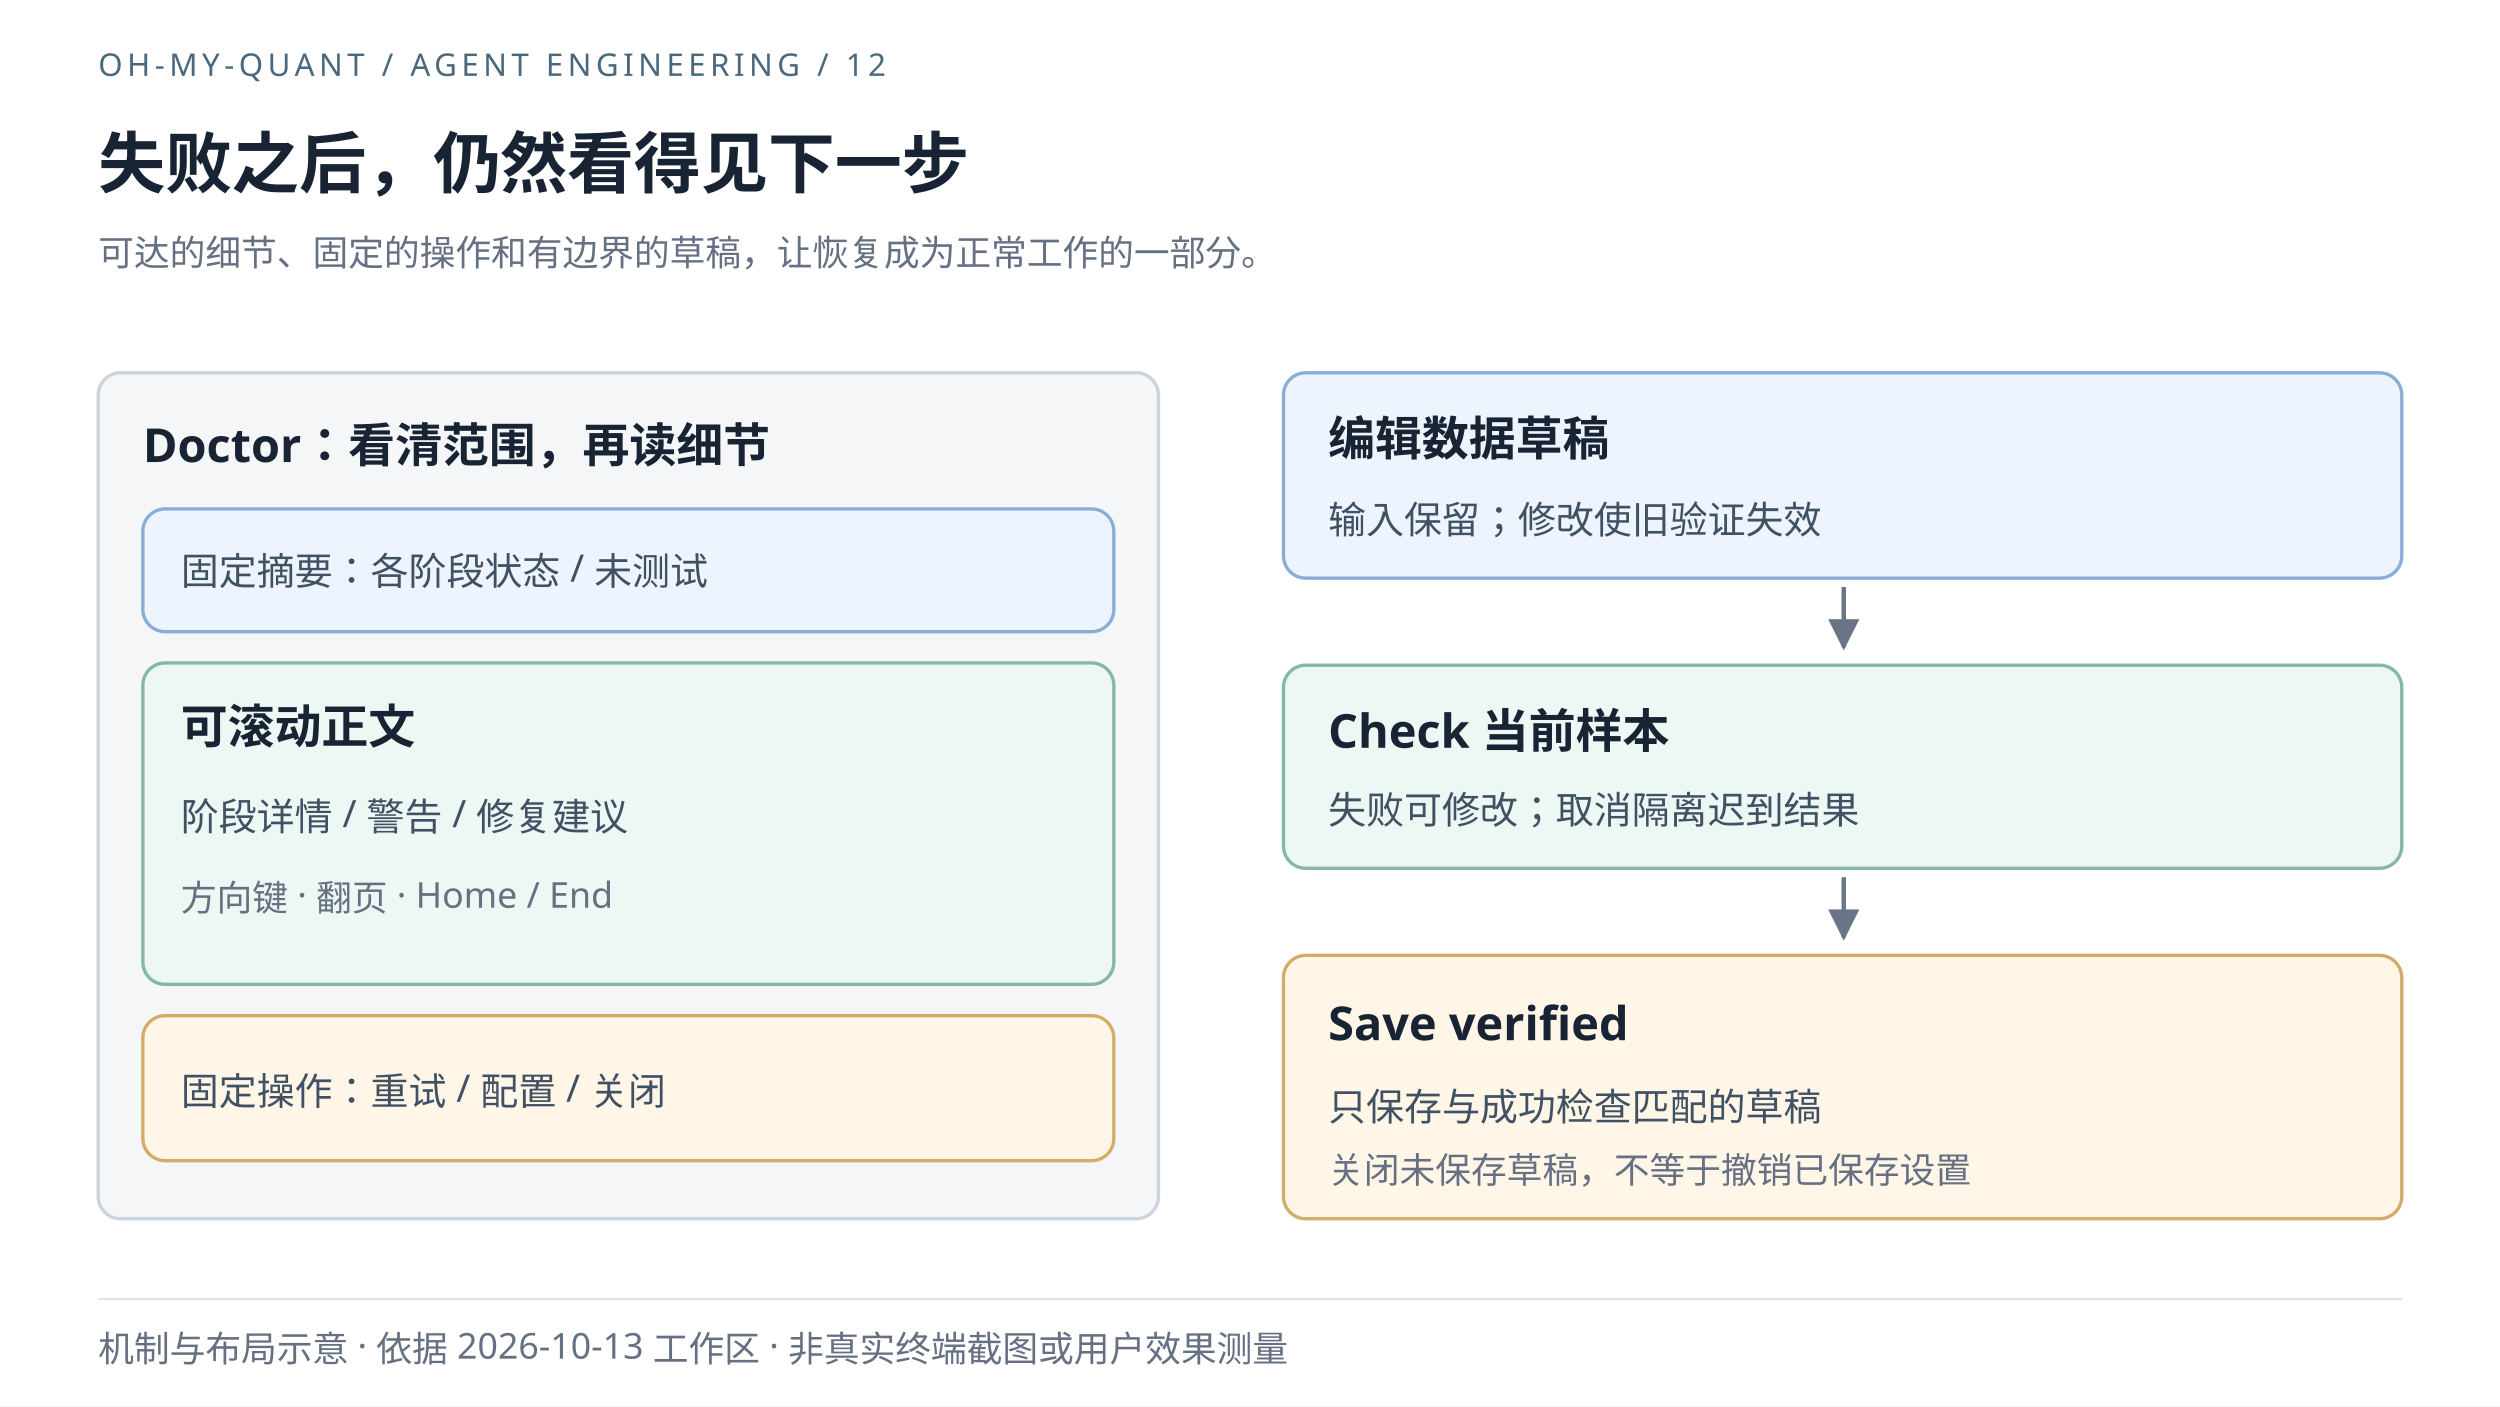
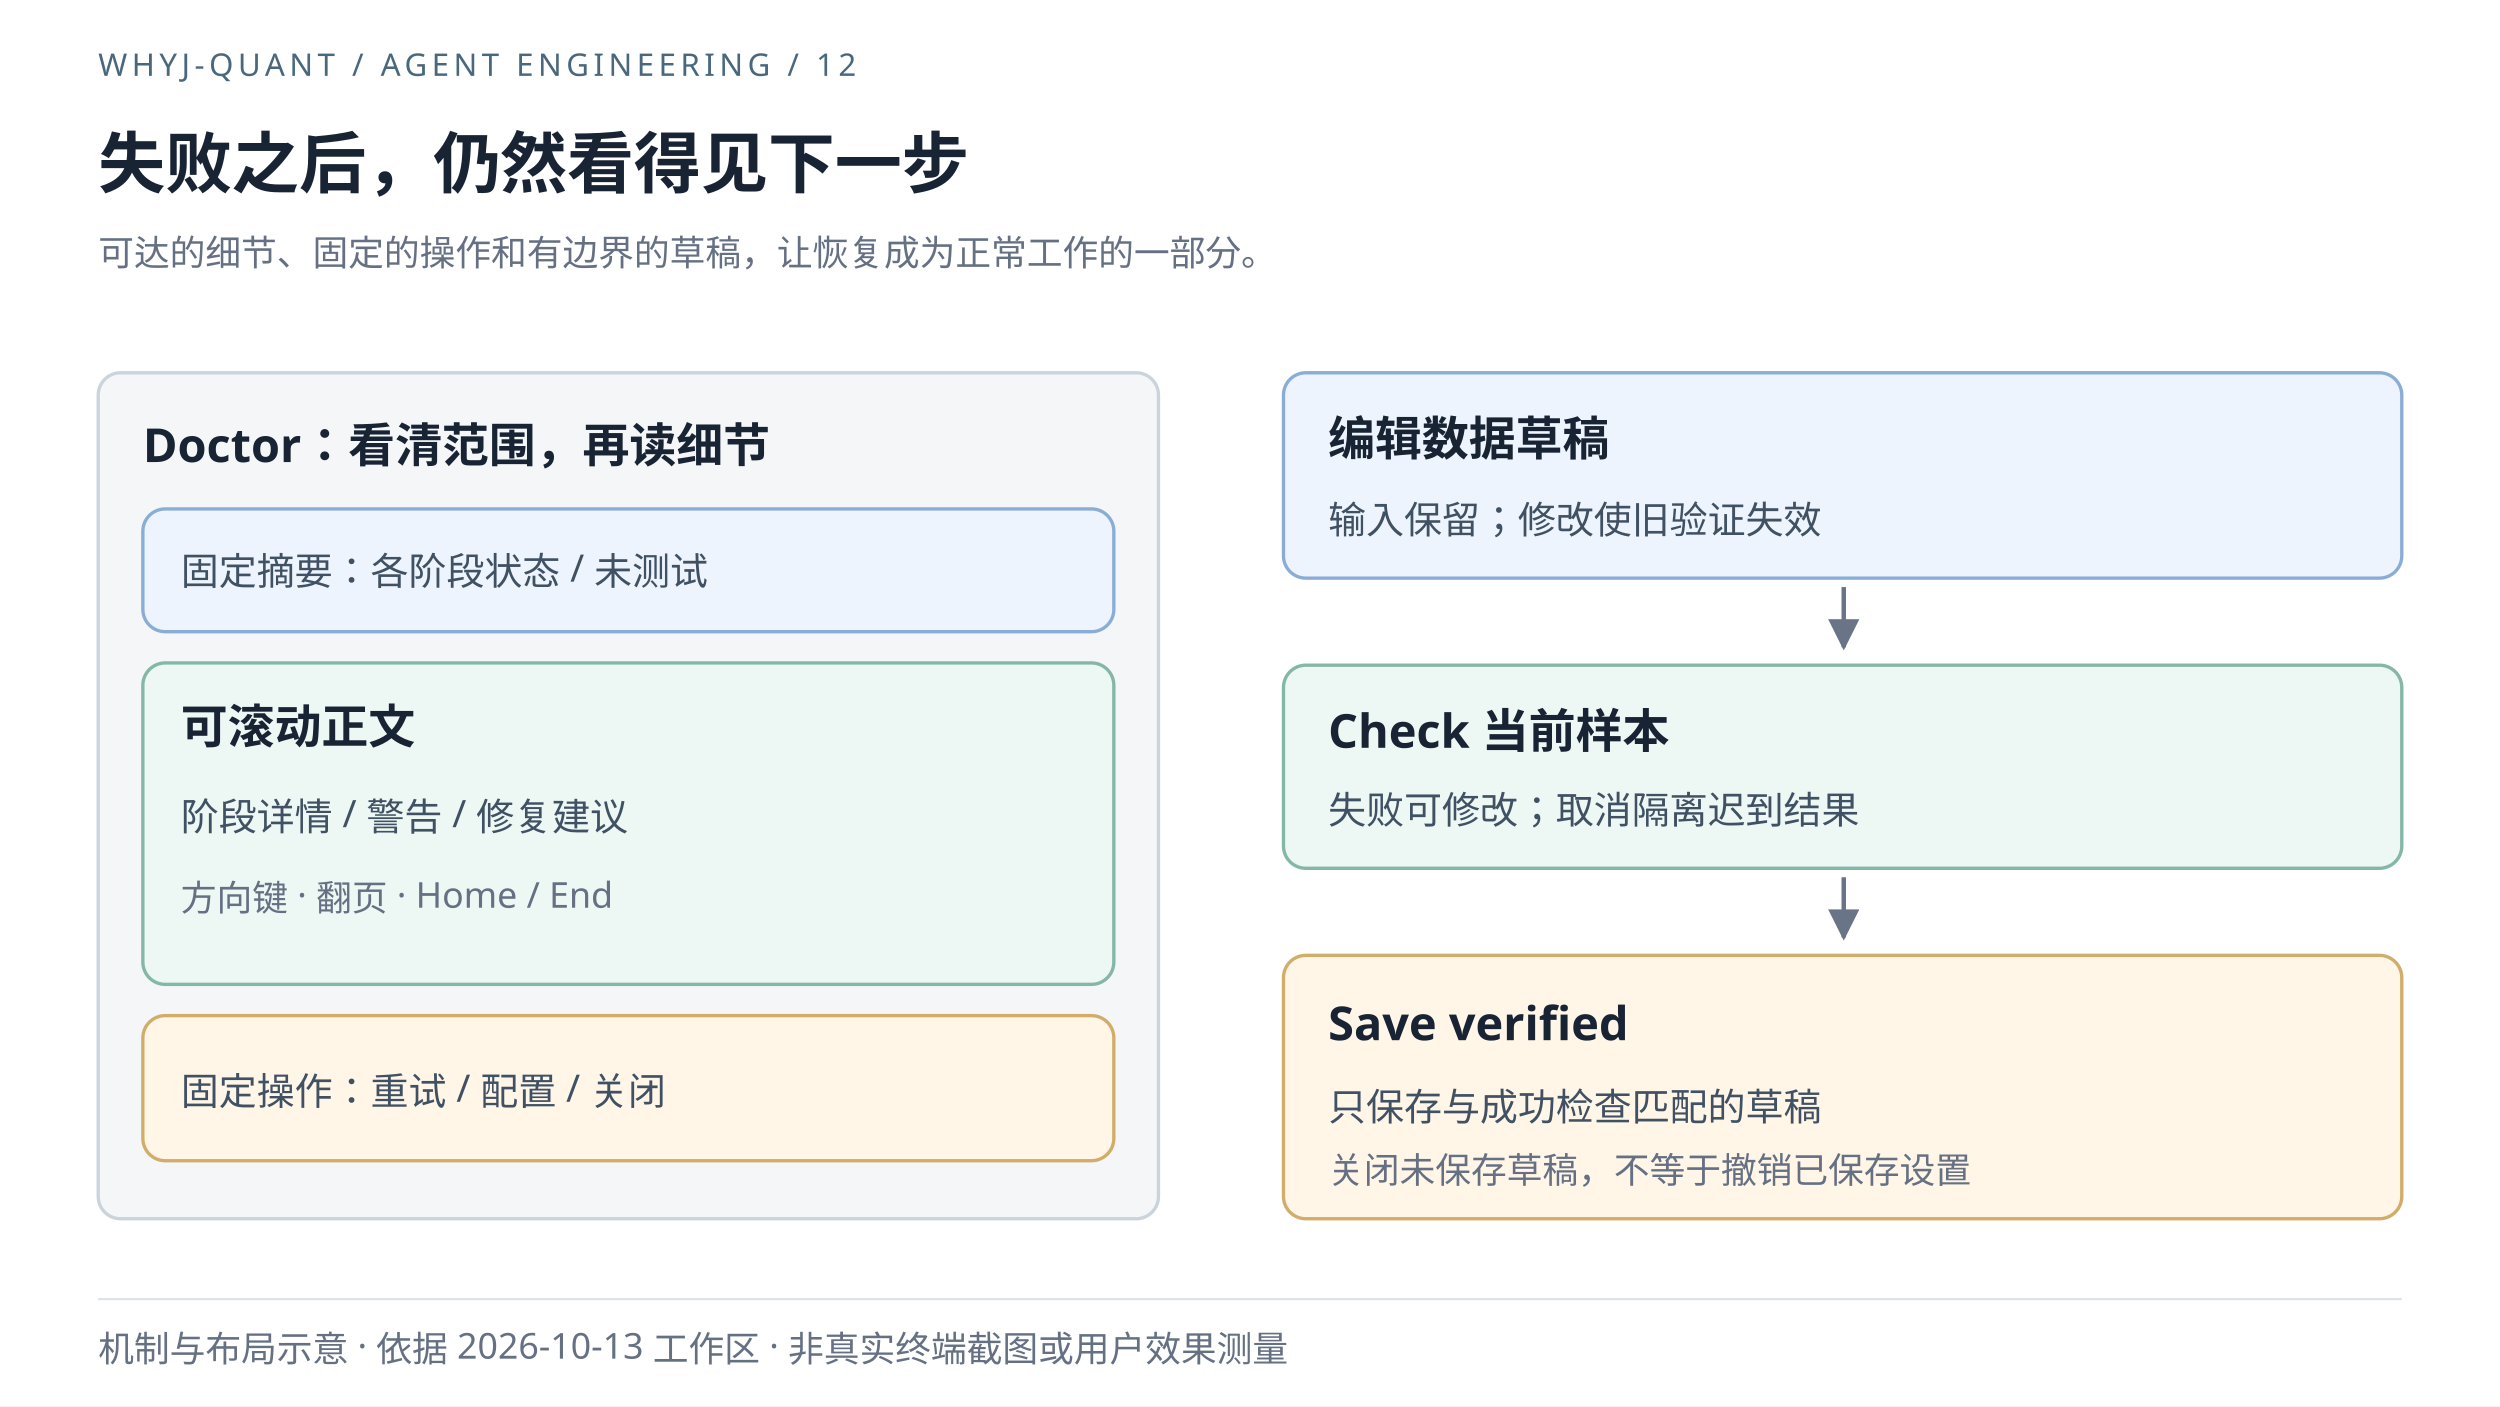
<svg xmlns="http://www.w3.org/2000/svg" width="1120" height="630" viewBox="0 0 1120 630" role="img" aria-labelledby="title desc">
  <defs>
    <marker id="arrow" viewBox="0 0 10 10" refX="9" refY="5" markerWidth="7" markerHeight="7" orient="auto">
      <path d="M0 0 L10 5 L0 10z" fill="#697586" />
    </marker>
  </defs>
  <style>text{font-family:"Microsoft YaHei","PingFang SC",sans-serif;fill:#182333}.title{font-size:30px;font-weight:700}.eyebrow{font-size:14px;letter-spacing:2px;fill:#49687d}.label{font-size:21px;font-weight:600}.body{font-size:17px;fill:#405164}.note{font-size:16px;fill:#657083}.box{stroke-width:1.5}.neutral{fill:#f4f6f8;stroke:#cbd3dc}.blue{fill:#edf4fd;stroke:#8aadd5}.teal{fill:#edf7f4;stroke:#84b7a5}.amber{fill:#fff6e7;stroke:#d2ad69}.arrow{fill:none;stroke:#697586;stroke-width:2;marker-end:url(#arrow)}.dashed{stroke-dasharray:7 6}</style>
  <rect width="1120" height="630" fill="#fff" />
-   <text x="44" y="34" class="eyebrow">OH-MY-QUANT / AGENT ENGINEERING / 12</text>
+   <text x="44" y="34" class="eyebrow">WHYJ-QUANT / AGENT ENGINEERING / 12</text>
  <text x="44" y="84" class="title">失败之后，仍然看得见下一步</text>
  <text x="44" y="119" class="note">可达的细节、固定的操作和有边界的草稿，让恢复成为正常工作的一部分。</text>
  <rect x="44" y="167" width="475" height="379" rx="10" class="box neutral" />
  <text x="64" y="207" class="label">Doctor：看清范围，再读细节</text>
  <rect x="64" y="228" width="435" height="55" rx="10" class="box blue" />
  <text x="81" y="262" class="body">固定摘要：各阶段状态 / 未测试</text>
  <rect x="64" y="297" width="435" height="144" rx="10" class="box teal" />
  <text x="81" y="333" class="label">可滚动正文</text>
  <text x="81" y="372" class="body">阶段详情 / 警告 / 修复建议</text>
  <text x="81" y="408" class="note">方向键 · 翻页 · Home / End</text>
  <rect x="64" y="455" width="435" height="65" rx="10" class="box amber" />
  <text x="81" y="495" class="body">固定操作：重试 / 配置 / 关闭</text>
  <rect x="575" y="167" width="501" height="92" rx="10" class="box blue" />
  <text x="595" y="204" class="label">编辑数据草稿</text>
  <text x="595" y="239" class="body">输入保留；修改使旧验证失效</text>
  <path d="M826 263V290" class="arrow" />
  <rect x="575" y="298" width="501" height="91" rx="10" class="box teal" />
  <text x="595" y="335" class="label">Check 当前样本</text>
  <text x="595" y="369" class="body">失败可修改；取消隔离迟到结果</text>
  <path d="M826 393V420" class="arrow" />
  <rect x="575" y="428" width="501" height="118" rx="10" class="box amber" />
  <text x="595" y="466" class="label">Save verified</text>
  <text x="595" y="502" class="body">只保存与成功检查匹配的草稿</text>
  <text x="595" y="530" class="note">关闭未保存草稿，不等于撤销已保存设置</text>
  <path d="M44 582H1076" stroke="#dde3e8" />
  <text x="44" y="610" class="note">机制与布局示意 · 依据 2026-10-13 工作区 · 非真实终端截图或用户效果测量</text>
</svg>
